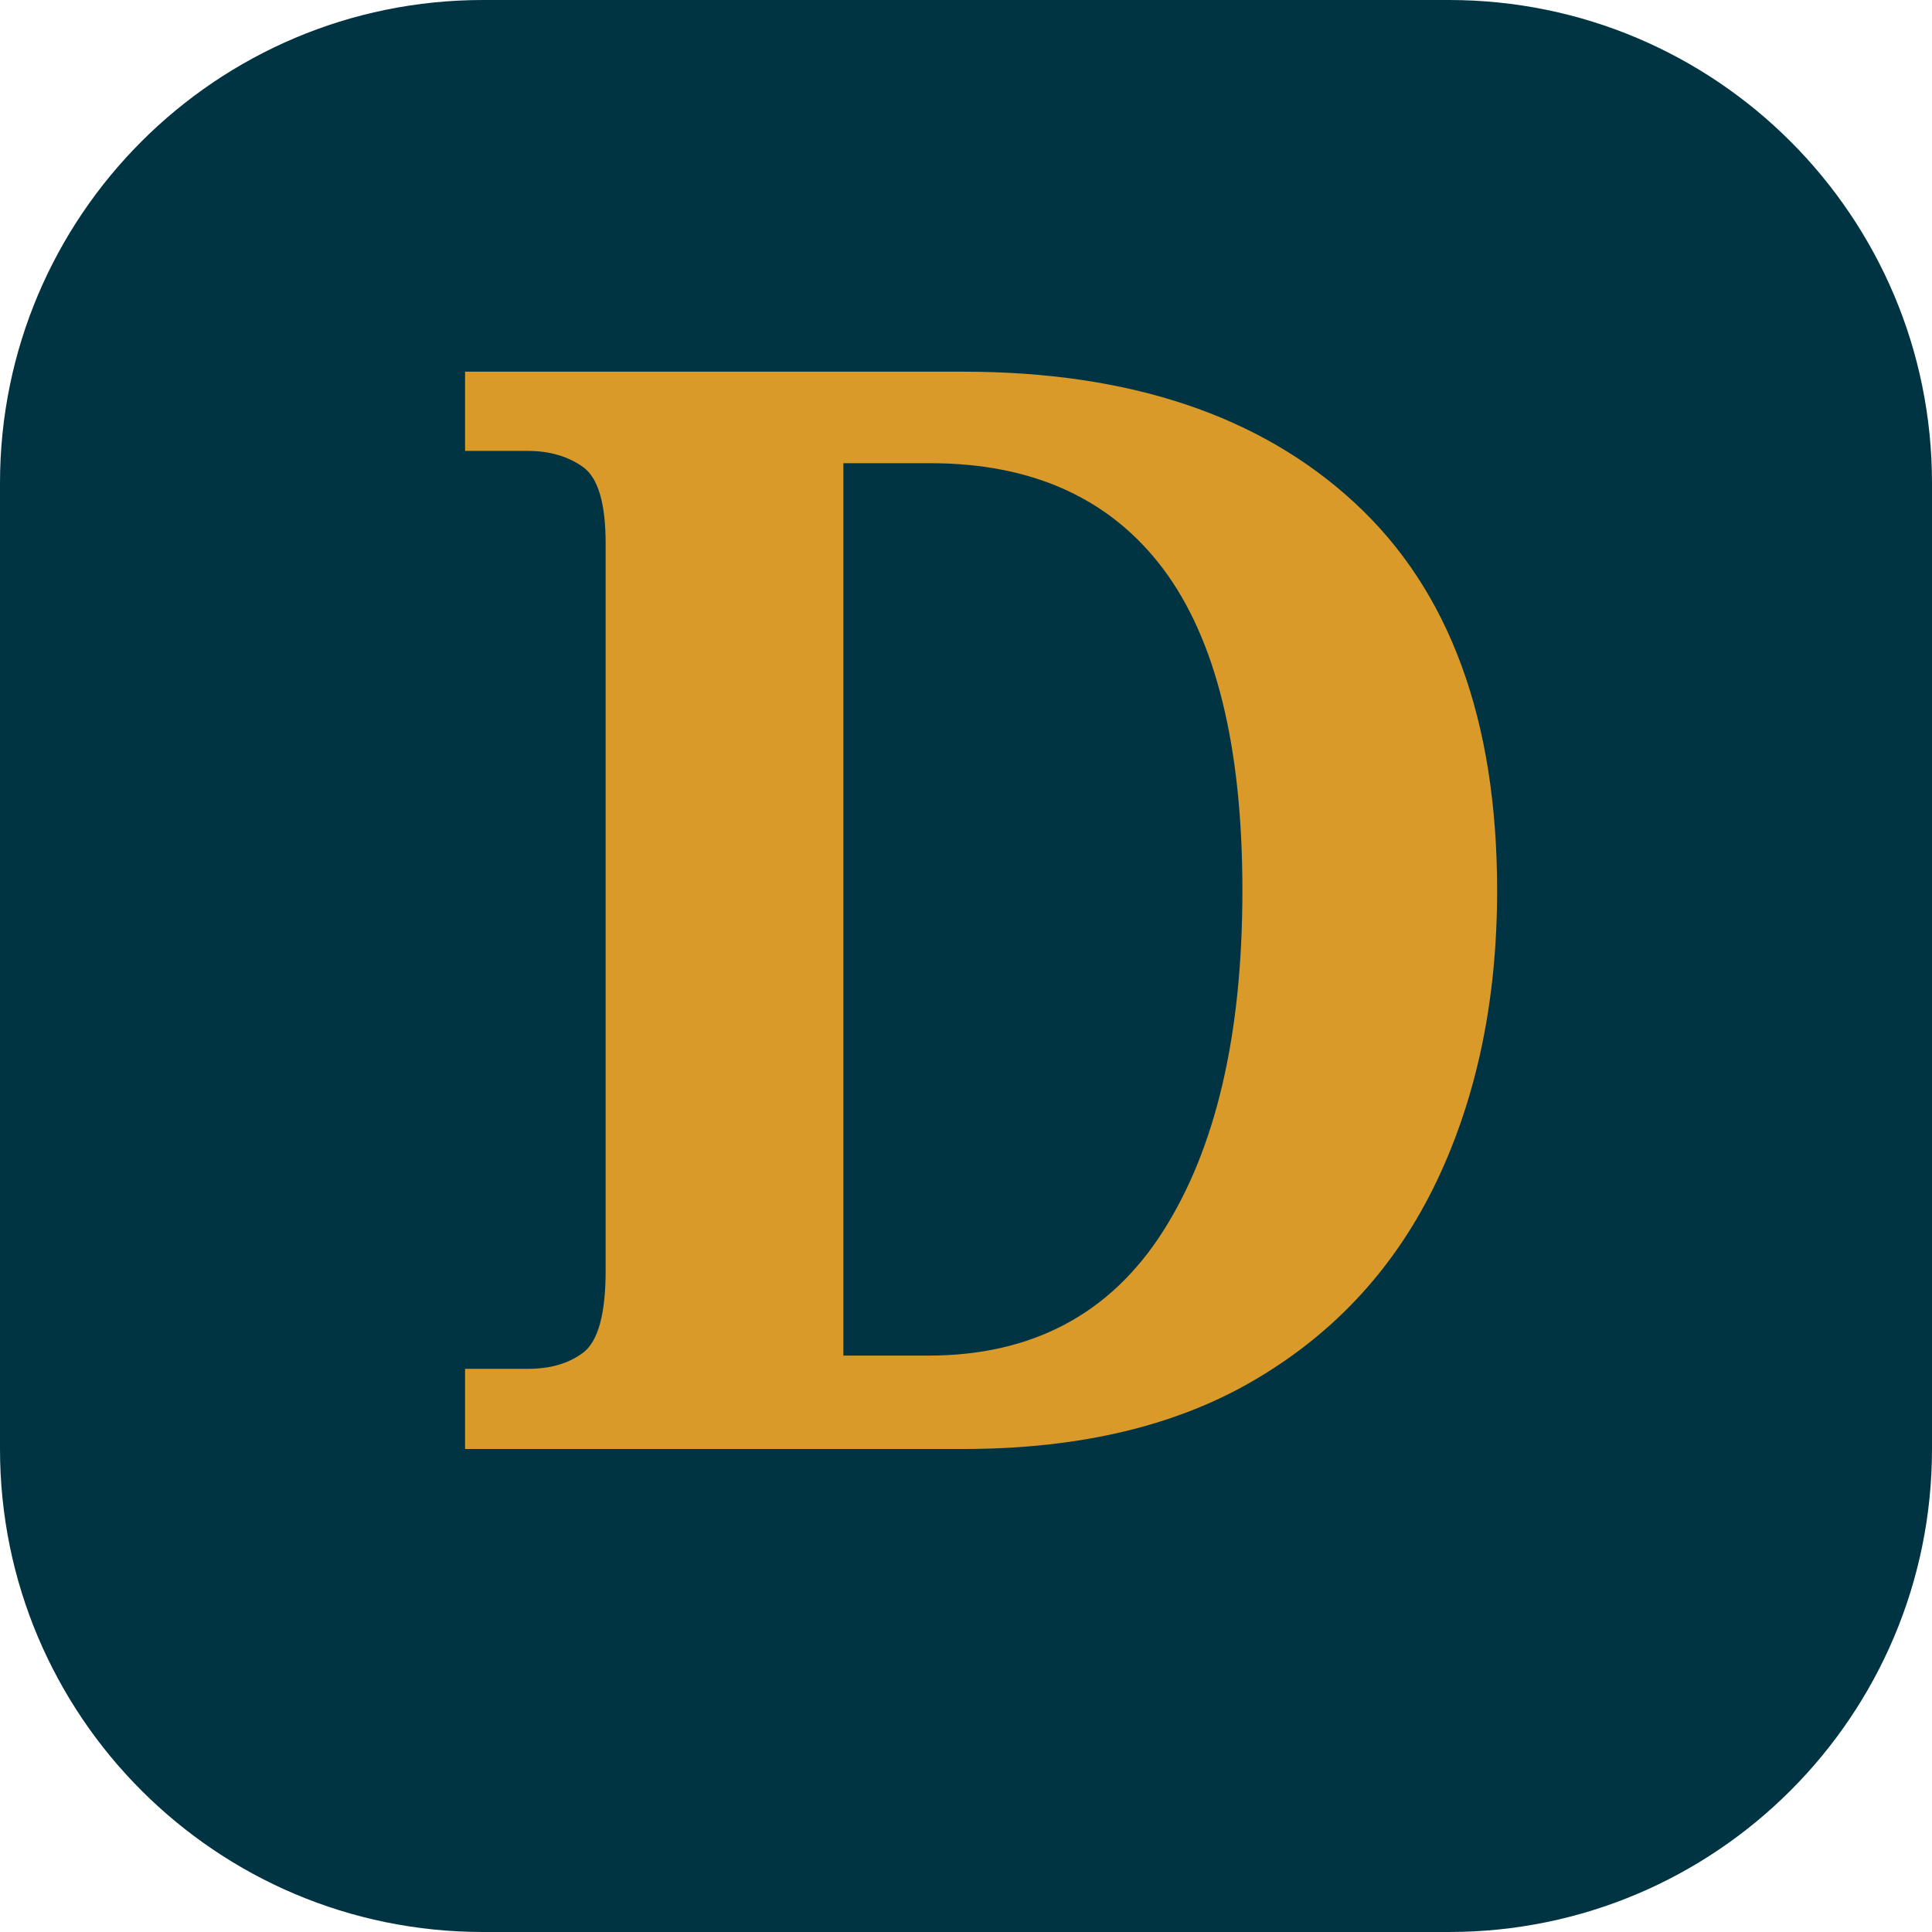
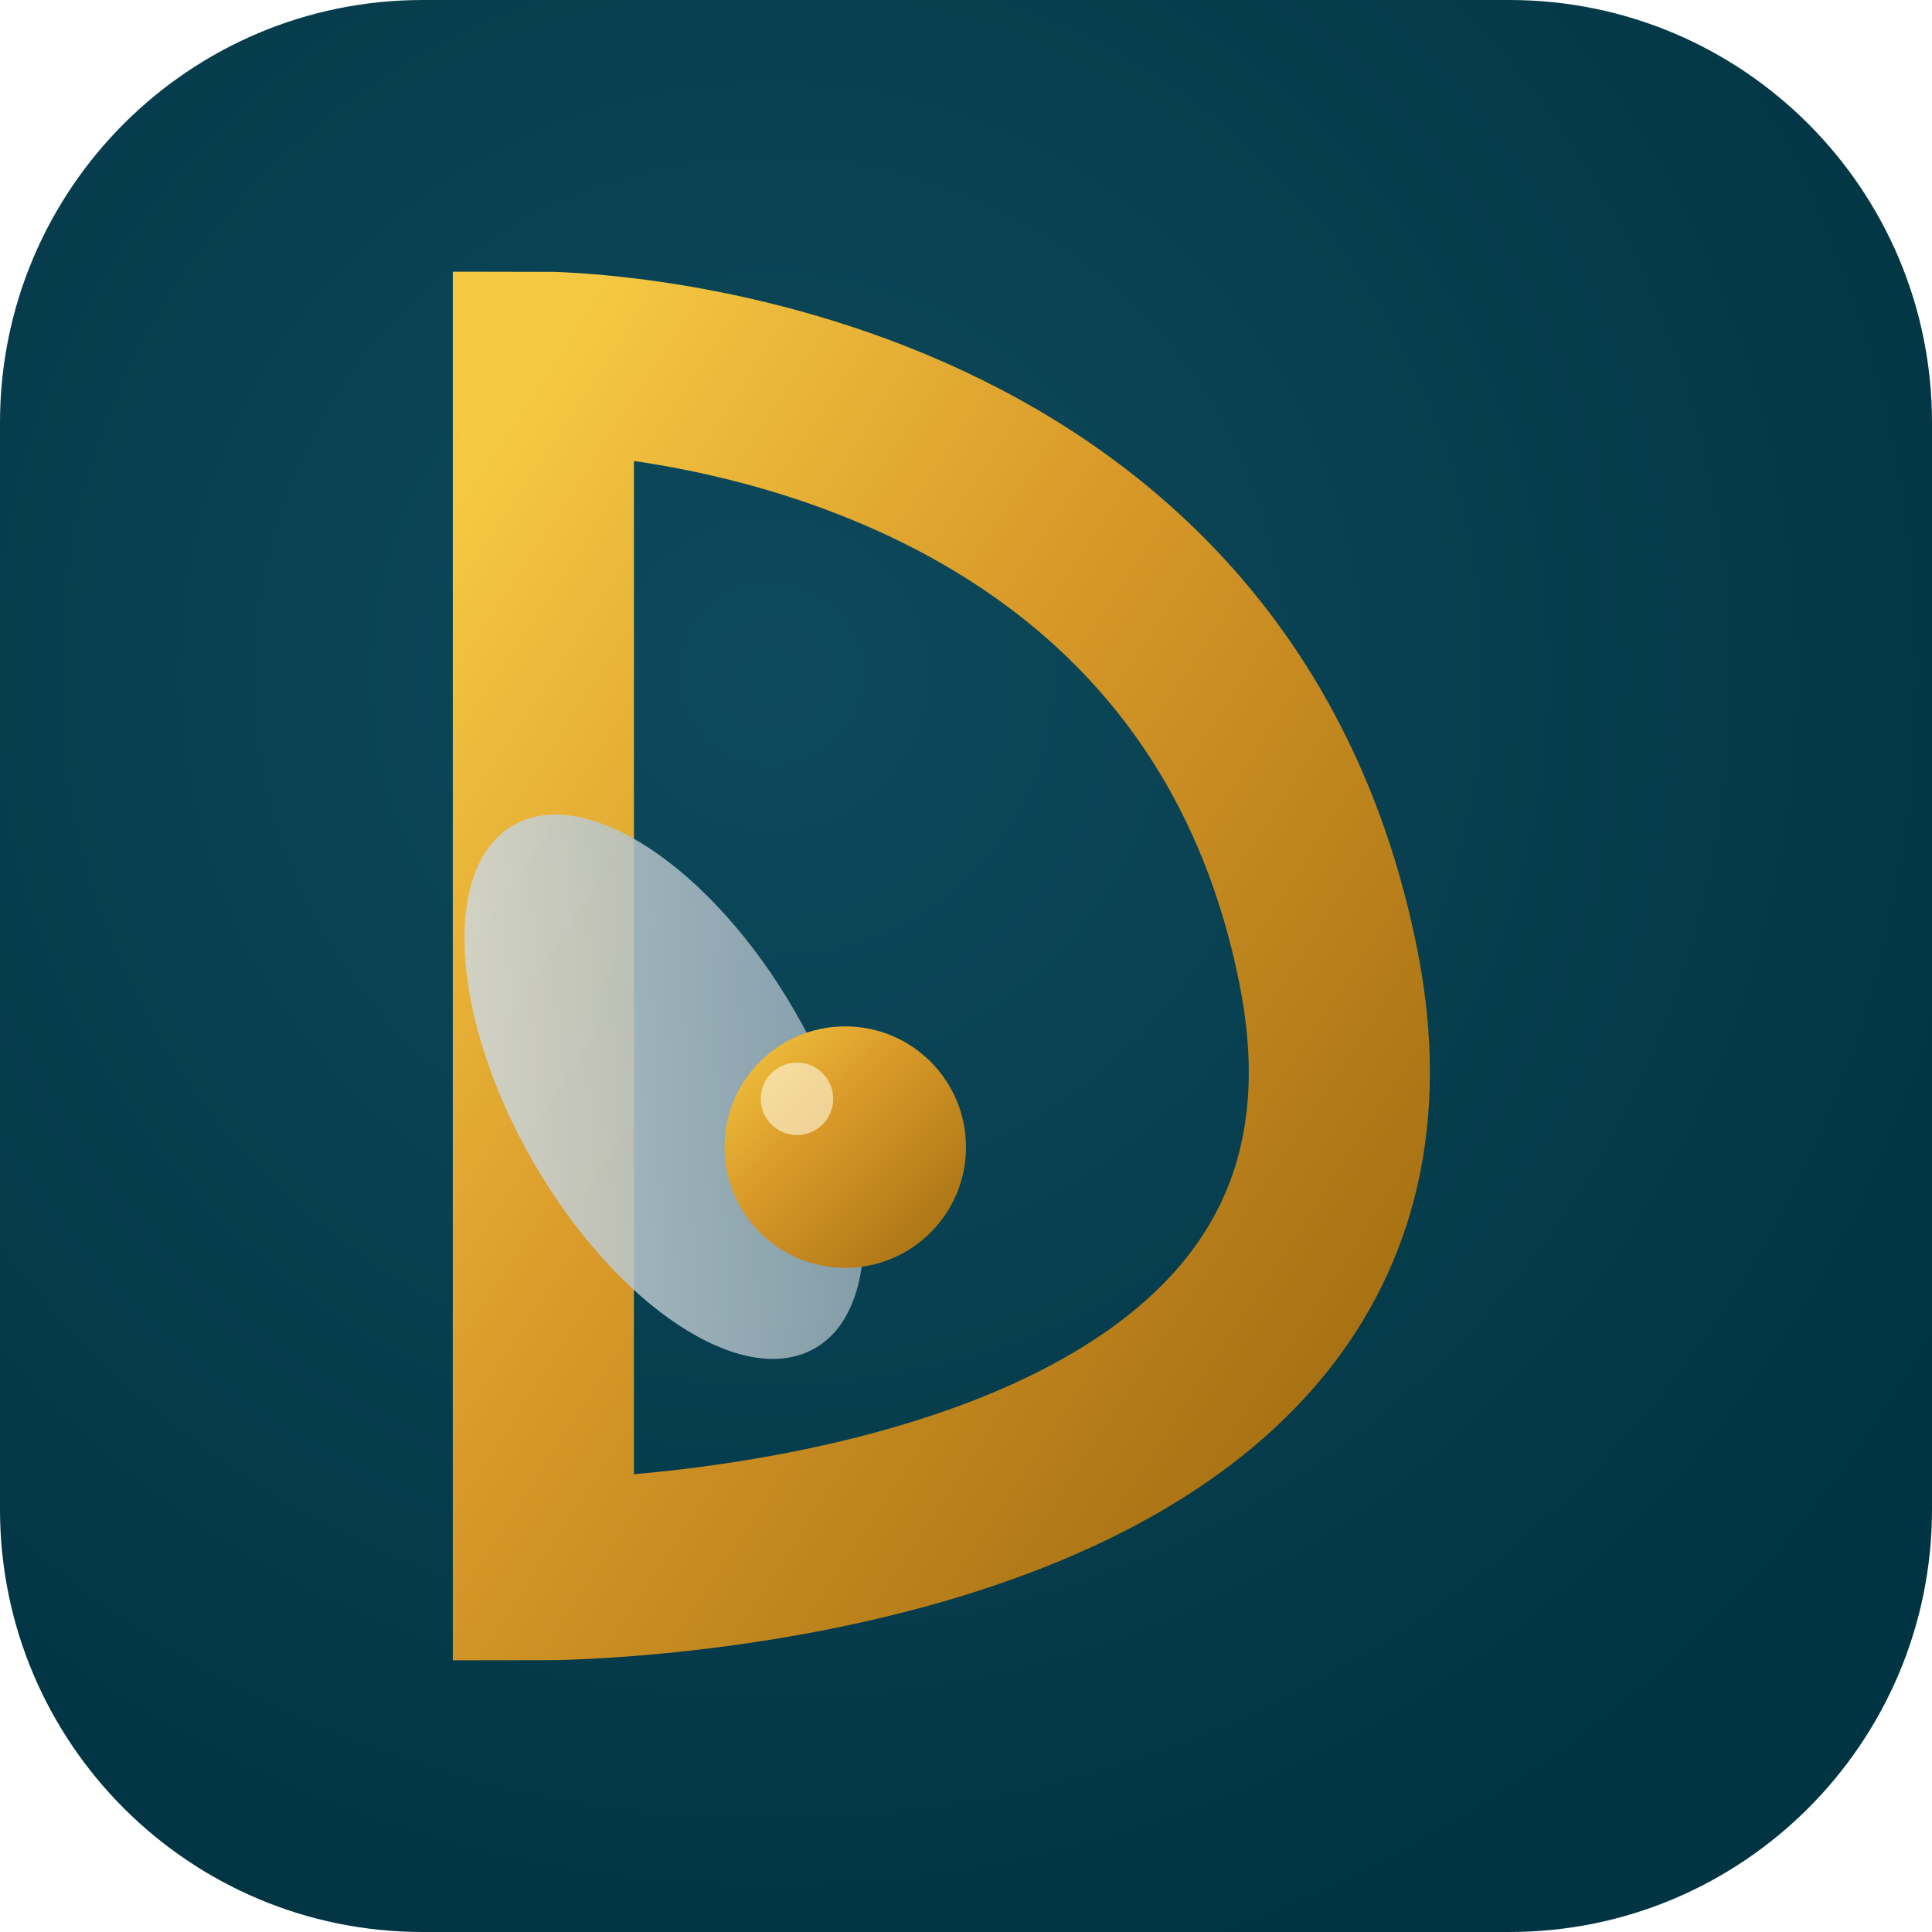
<svg xmlns="http://www.w3.org/2000/svg" viewBox="0 0 32 32">
-   <rect width="32" height="32" rx="8" fill="#013443" />
-   <text x="7" y="24" font-family="Georgia,serif" font-size="25" font-weight="bold" fill="#d99a29">D</text>
+   <defs>
+     <radialGradient id="bg" cx="40%" cy="35%" r="70%">
+       <stop offset="0%" stop-color="#0d4a5c" />
+       <stop offset="100%" stop-color="#013443" />
+     </radialGradient>
+     <linearGradient id="gold" x1="0%" y1="0%" x2="100%" y2="100%">
+       <stop offset="0%" stop-color="#f5c842" />
+       <stop offset="40%" stop-color="#d99a29" />
+       <stop offset="100%" stop-color="#a06b10" />
+     </linearGradient>
+     <linearGradient id="silver" x1="0%" y1="0%" x2="100%" y2="100%">
+       <stop offset="0%" stop-color="#d8e0e4" />
+       <stop offset="100%" stop-color="#8fa5b0" />
+     </linearGradient>
+   </defs>
+   <rect width="32" height="32" rx="7" fill="url(#bg)" />
+   <path d="M9 6 C9 6 20 6 22 16 C24 26 9 26 9 26 Z" fill="none" stroke="url(#gold)" stroke-width="3" stroke-linecap="round" />
+   <line x1="9" y1="6" x2="9" y2="26" stroke="url(#gold)" stroke-width="3" stroke-linecap="round" />
+   <ellipse cx="11" cy="18" rx="2.5" ry="5" fill="url(#silver)" opacity="0.85" transform="rotate(-30 11 18)" />
+   <circle cx="14" cy="19" r="2" fill="url(#gold)" />
+   <circle cx="13.2" cy="18.2" r="0.6" fill="#fff8e1" opacity="0.6" />
</svg>
